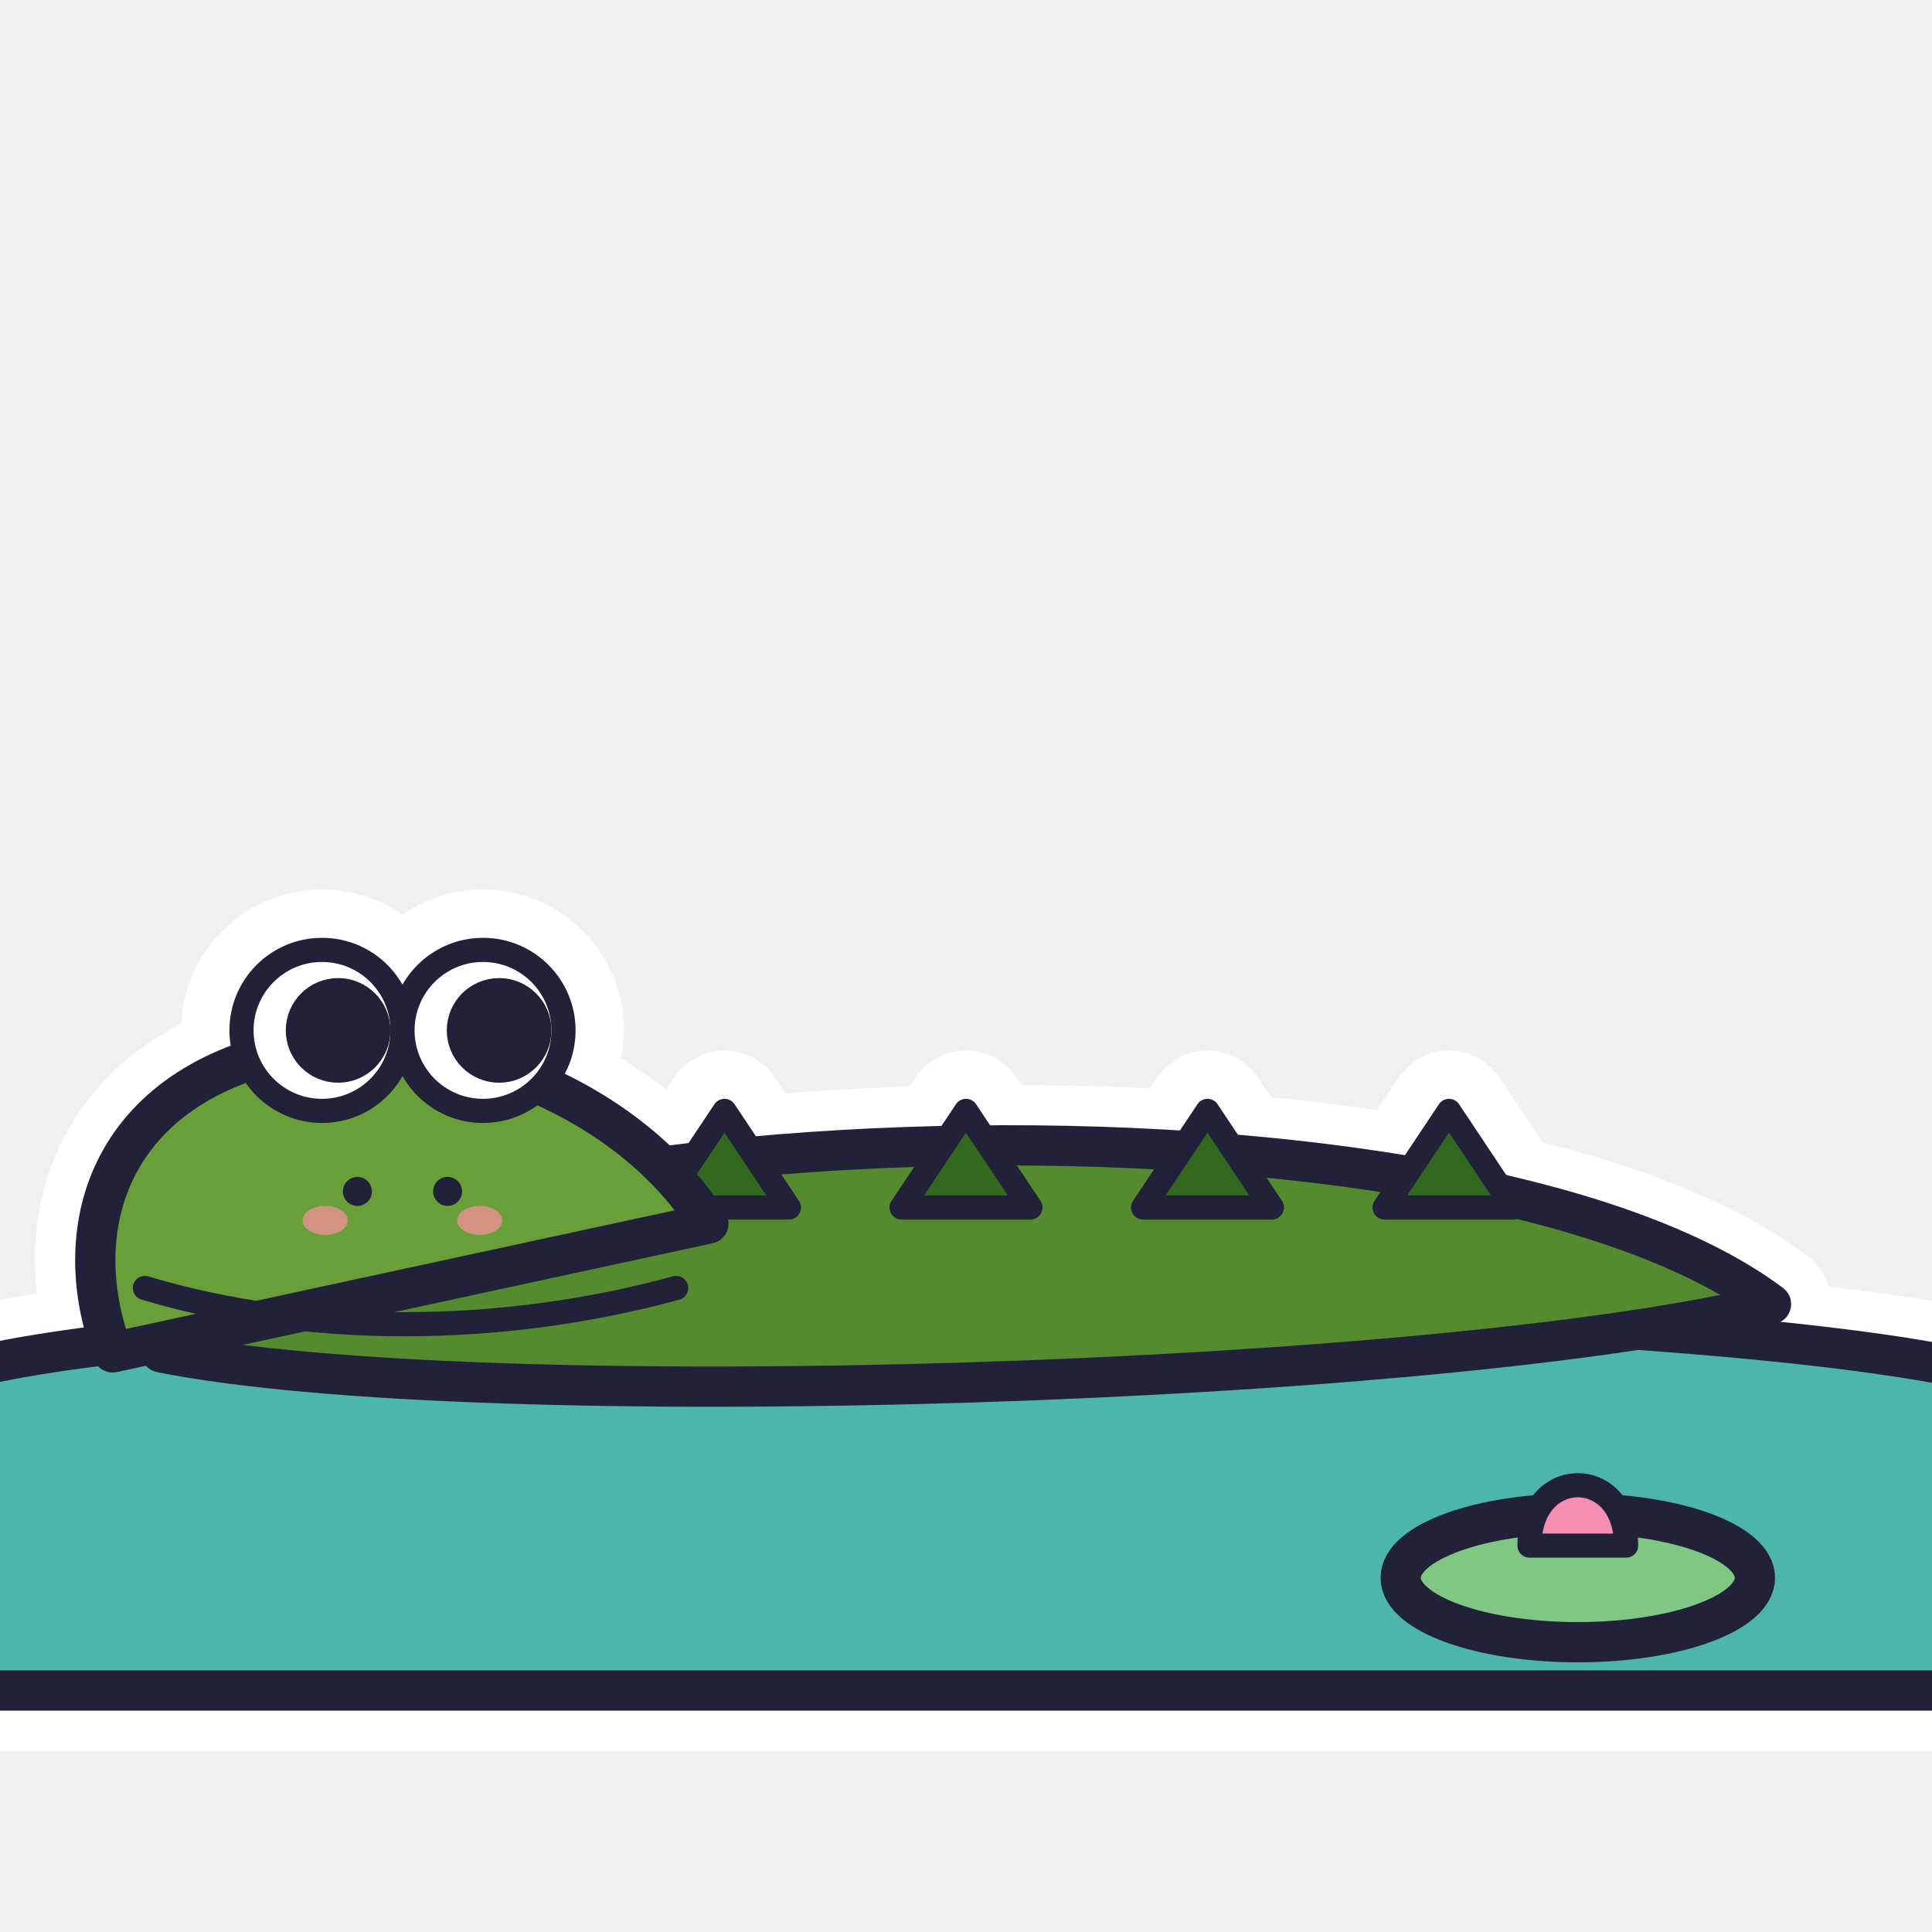
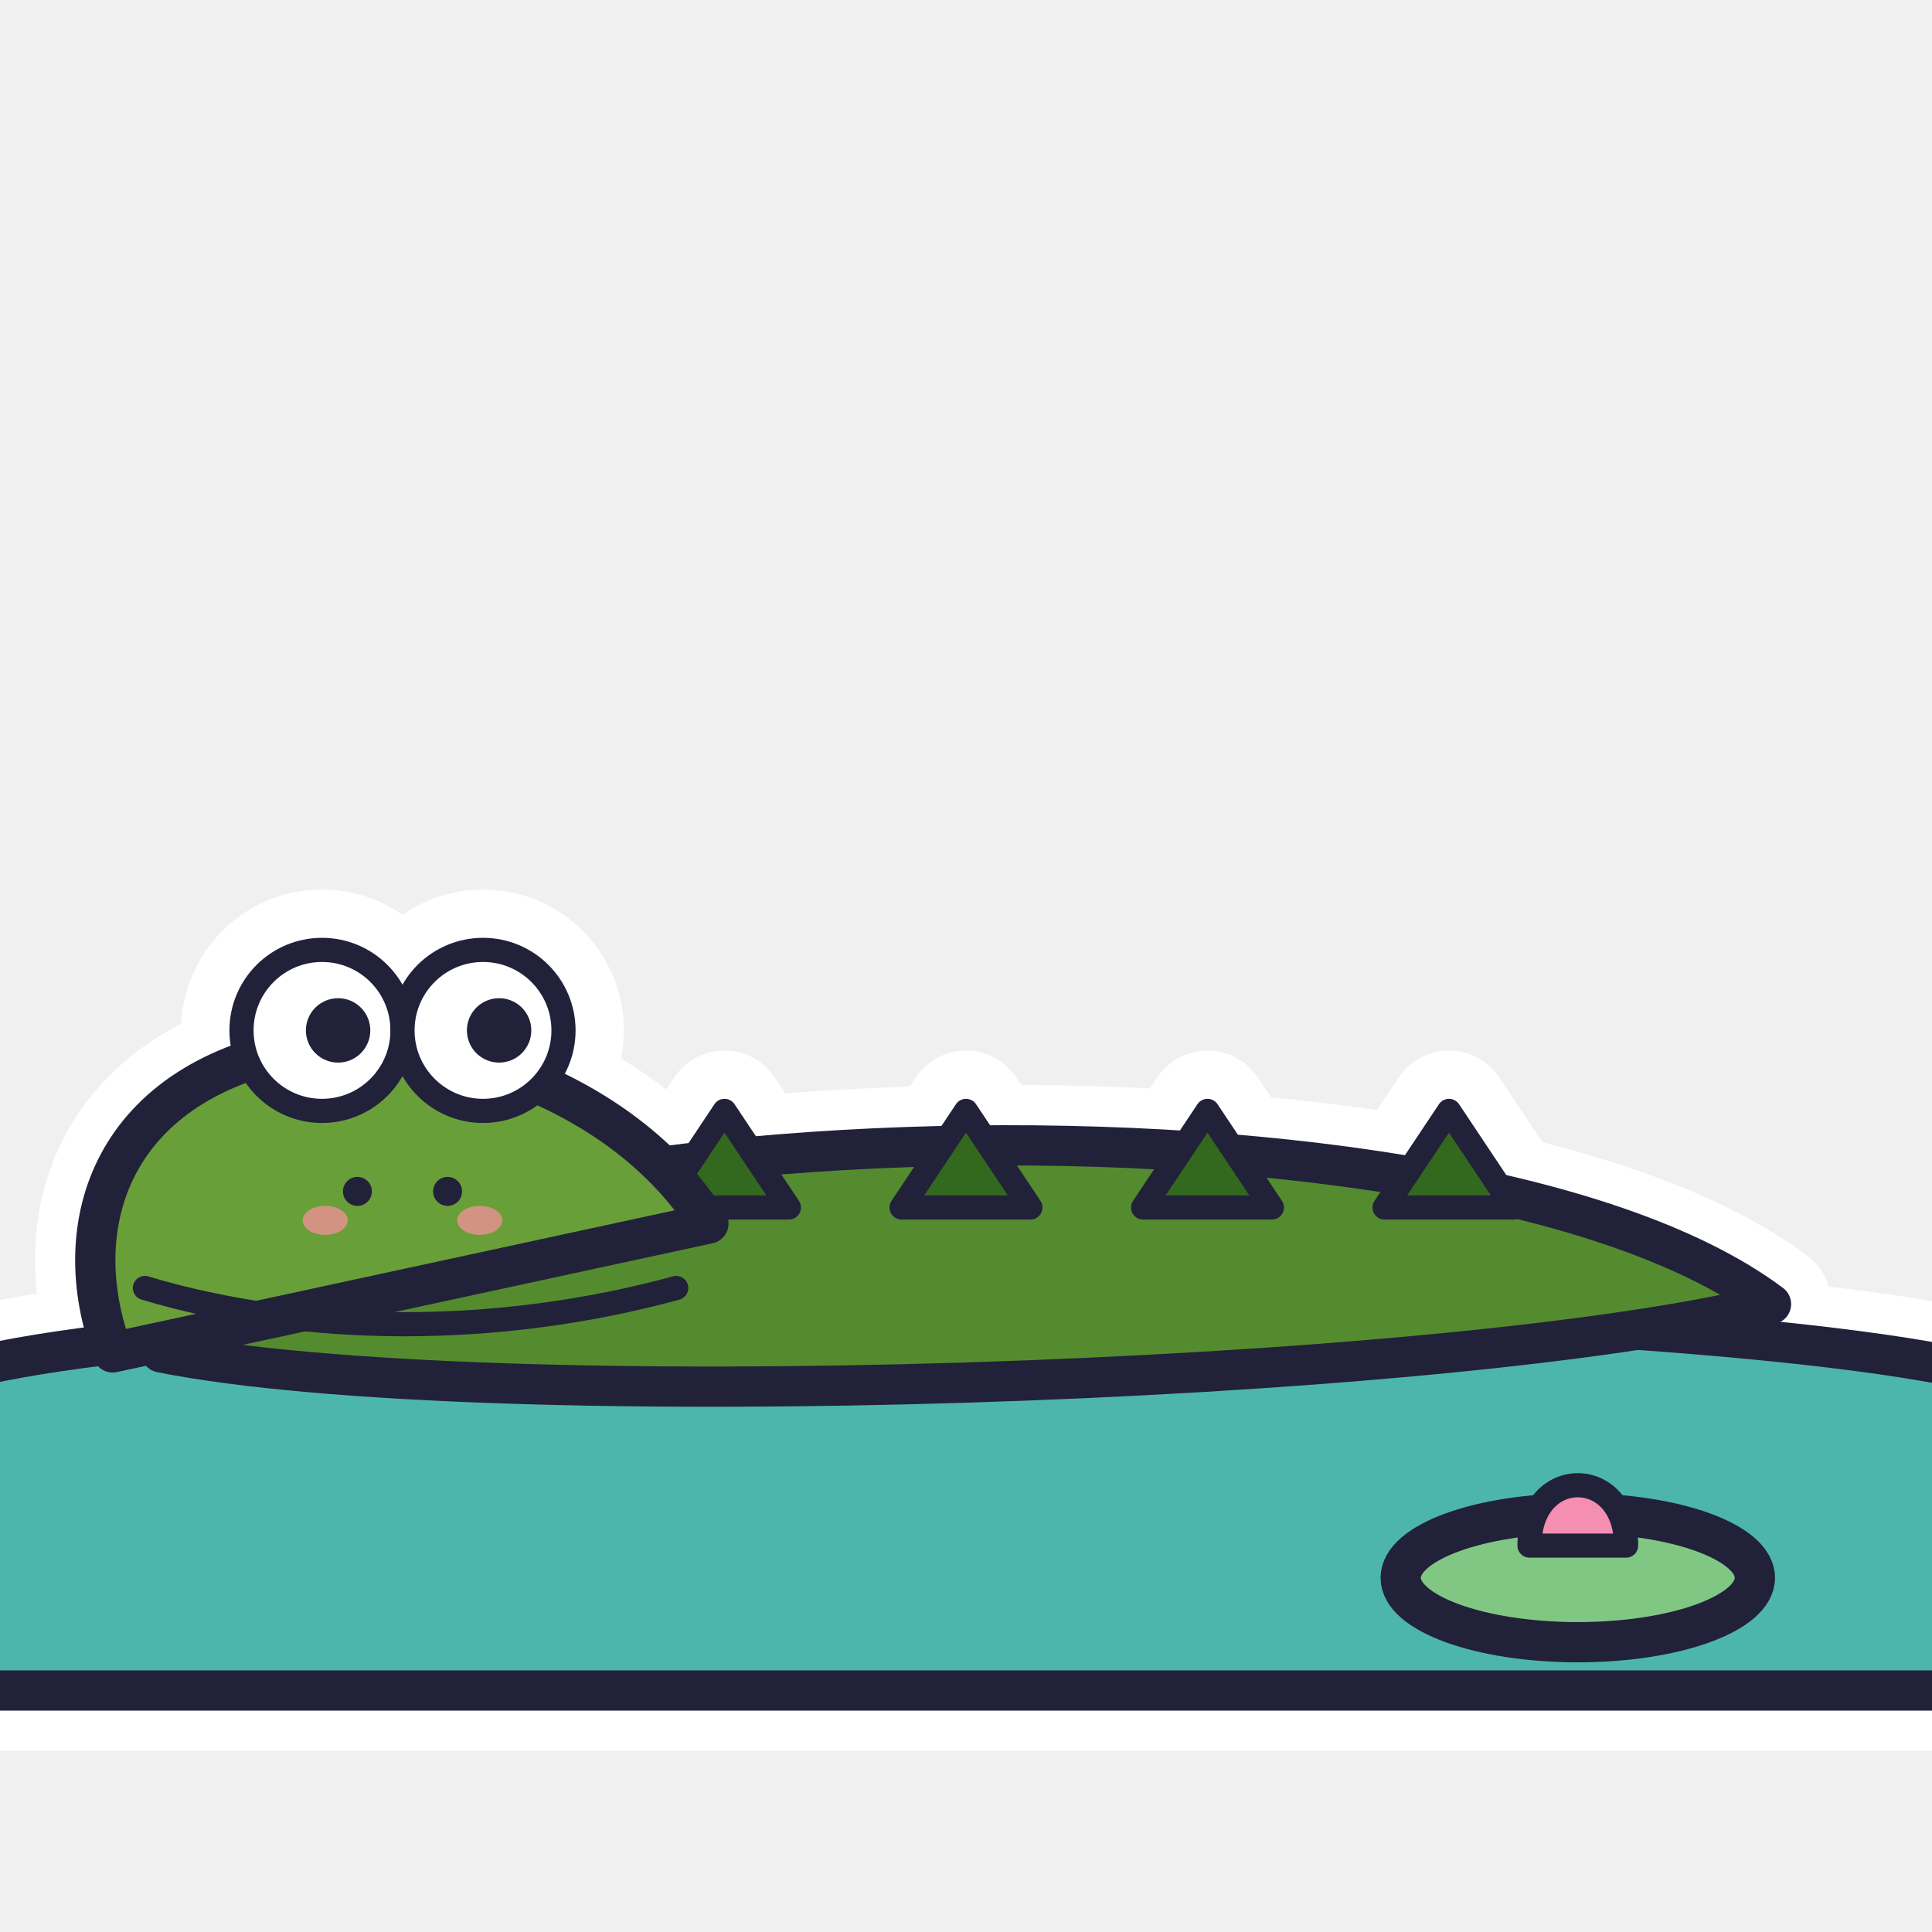
<svg xmlns="http://www.w3.org/2000/svg" viewBox="0 0 240 240" aria-hidden="true">
  <g fill="#fff" stroke="#fff" stroke-width="15" stroke-linejoin="round" stroke-linecap="round">
    <path d="M-4 170c40-10 200-10 248 0v40H-4z" opacity="1" />
    <path d="M20 168c20-30 160-36 200-6-40 10-160 14-200 6z" opacity="1" />
    <path d="M52 150l8-12 8 12z" opacity="1" />
    <path d="M82 150l8-12 8 12z" opacity="1" />
    <path d="M112 150l8-12 8 12z" opacity="1" />
    <path d="M142 150l8-12 8 12z" opacity="1" />
    <path d="M172 150l8-12 8 12z" opacity="1" />
    <path d="M14 168c-6-16 0-34 24-38 18-2 40 6 50 22z" opacity="1" />
    <circle cx="40" cy="128" r="10" opacity="1" />
    <circle cx="42" cy="128" r="4" opacity="1" />
    <circle cx="60" cy="128" r="10" opacity="1" />
    <circle cx="62" cy="128" r="4" opacity="1" />
    <path d="M18 160c20 6 44 6 66 0" opacity="1" />
    <ellipse cx="196" cy="196" rx="22" ry="8" opacity="1" />
    <path d="M190 192c0-10 12-10 12 0z" opacity="1" />
  </g>
  <g stroke="#22213A" stroke-width="5" stroke-linejoin="round" stroke-linecap="round">
    <path d="M-4 170c40-10 200-10 248 0v40H-4z" fill="#4DB6AC" />
    <path d="M20 168c20-30 160-36 200-6-40 10-160 14-200 6z" fill="#558B2F" />
    <path d="M52 150l8-12 8 12z" fill="#33691E" stroke-width="3" />
    <path d="M82 150l8-12 8 12z" fill="#33691E" stroke-width="3" />
    <path d="M112 150l8-12 8 12z" fill="#33691E" stroke-width="3" />
    <path d="M142 150l8-12 8 12z" fill="#33691E" stroke-width="3" />
    <path d="M172 150l8-12 8 12z" fill="#33691E" stroke-width="3" />
    <path d="M14 168c-6-16 0-34 24-38 18-2 40 6 50 22z" fill="#689F38" />
    <circle cx="40" cy="128" r="10" fill="#FFFFFF" stroke-width="3" />
-     <circle cx="42" cy="128" r="4" fill="#22213A" />
+     <circle cx="42" cy="128" r="4" fill="#22213A" stroke="none" />
    <circle cx="60" cy="128" r="10" fill="#FFFFFF" stroke-width="3" />
-     <circle cx="62" cy="128" r="4" fill="#22213A" />
+     <circle cx="62" cy="128" r="4" fill="#22213A" stroke="none" />
    <path d="M18 160c20 6 44 6 66 0" fill="none" stroke="#22213A" stroke-width="3" />
    <ellipse cx="196" cy="196" rx="22" ry="8" fill="#81C784" />
    <path d="M190 192c0-10 12-10 12 0z" fill="#F48FB1" stroke-width="3" />
    <circle class="f" cx="44.4" cy="148" r="1.8" fill="#22213A" stroke="none" />
    <circle class="f" cx="55.6" cy="148" r="1.8" fill="#22213A" stroke="none" />
    <ellipse class="f" cx="40.4" cy="151.6" rx="2.8" ry="1.8" fill="#FF8FA3" stroke="none" opacity=".7" />
    <ellipse class="f" cx="59.6" cy="151.6" rx="2.8" ry="1.8" fill="#FF8FA3" stroke="none" opacity=".7" />
  </g>
</svg>
